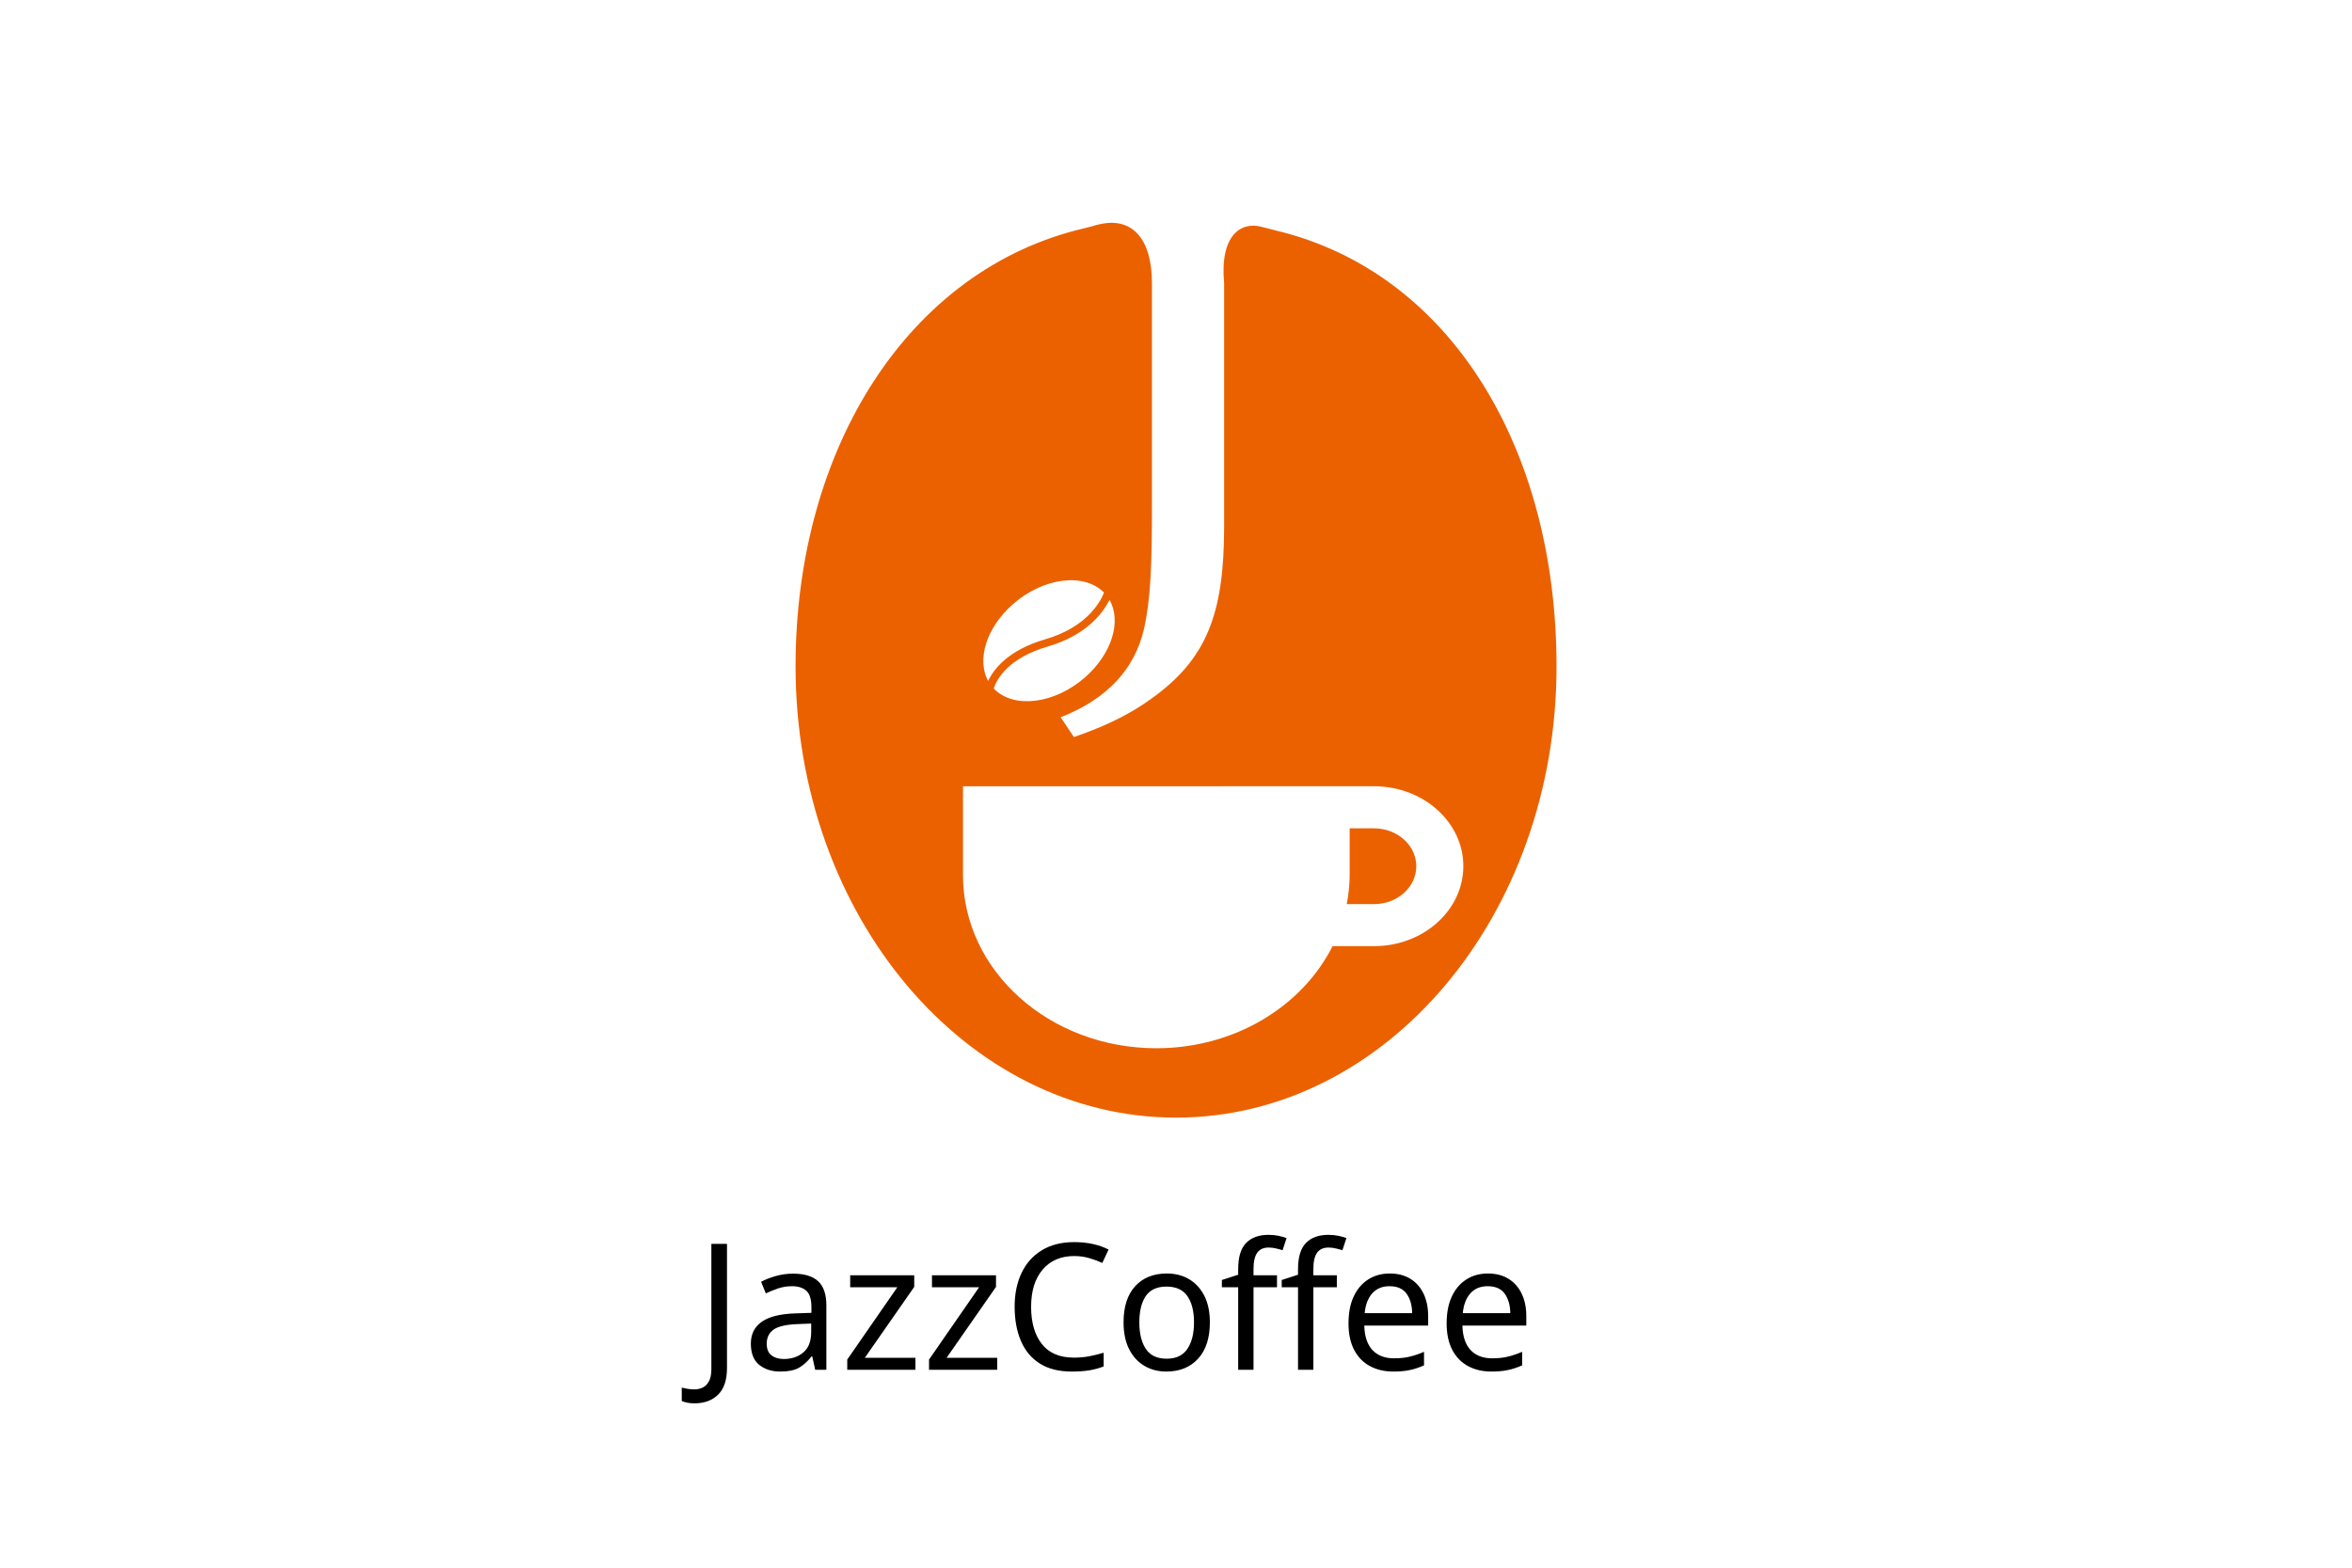
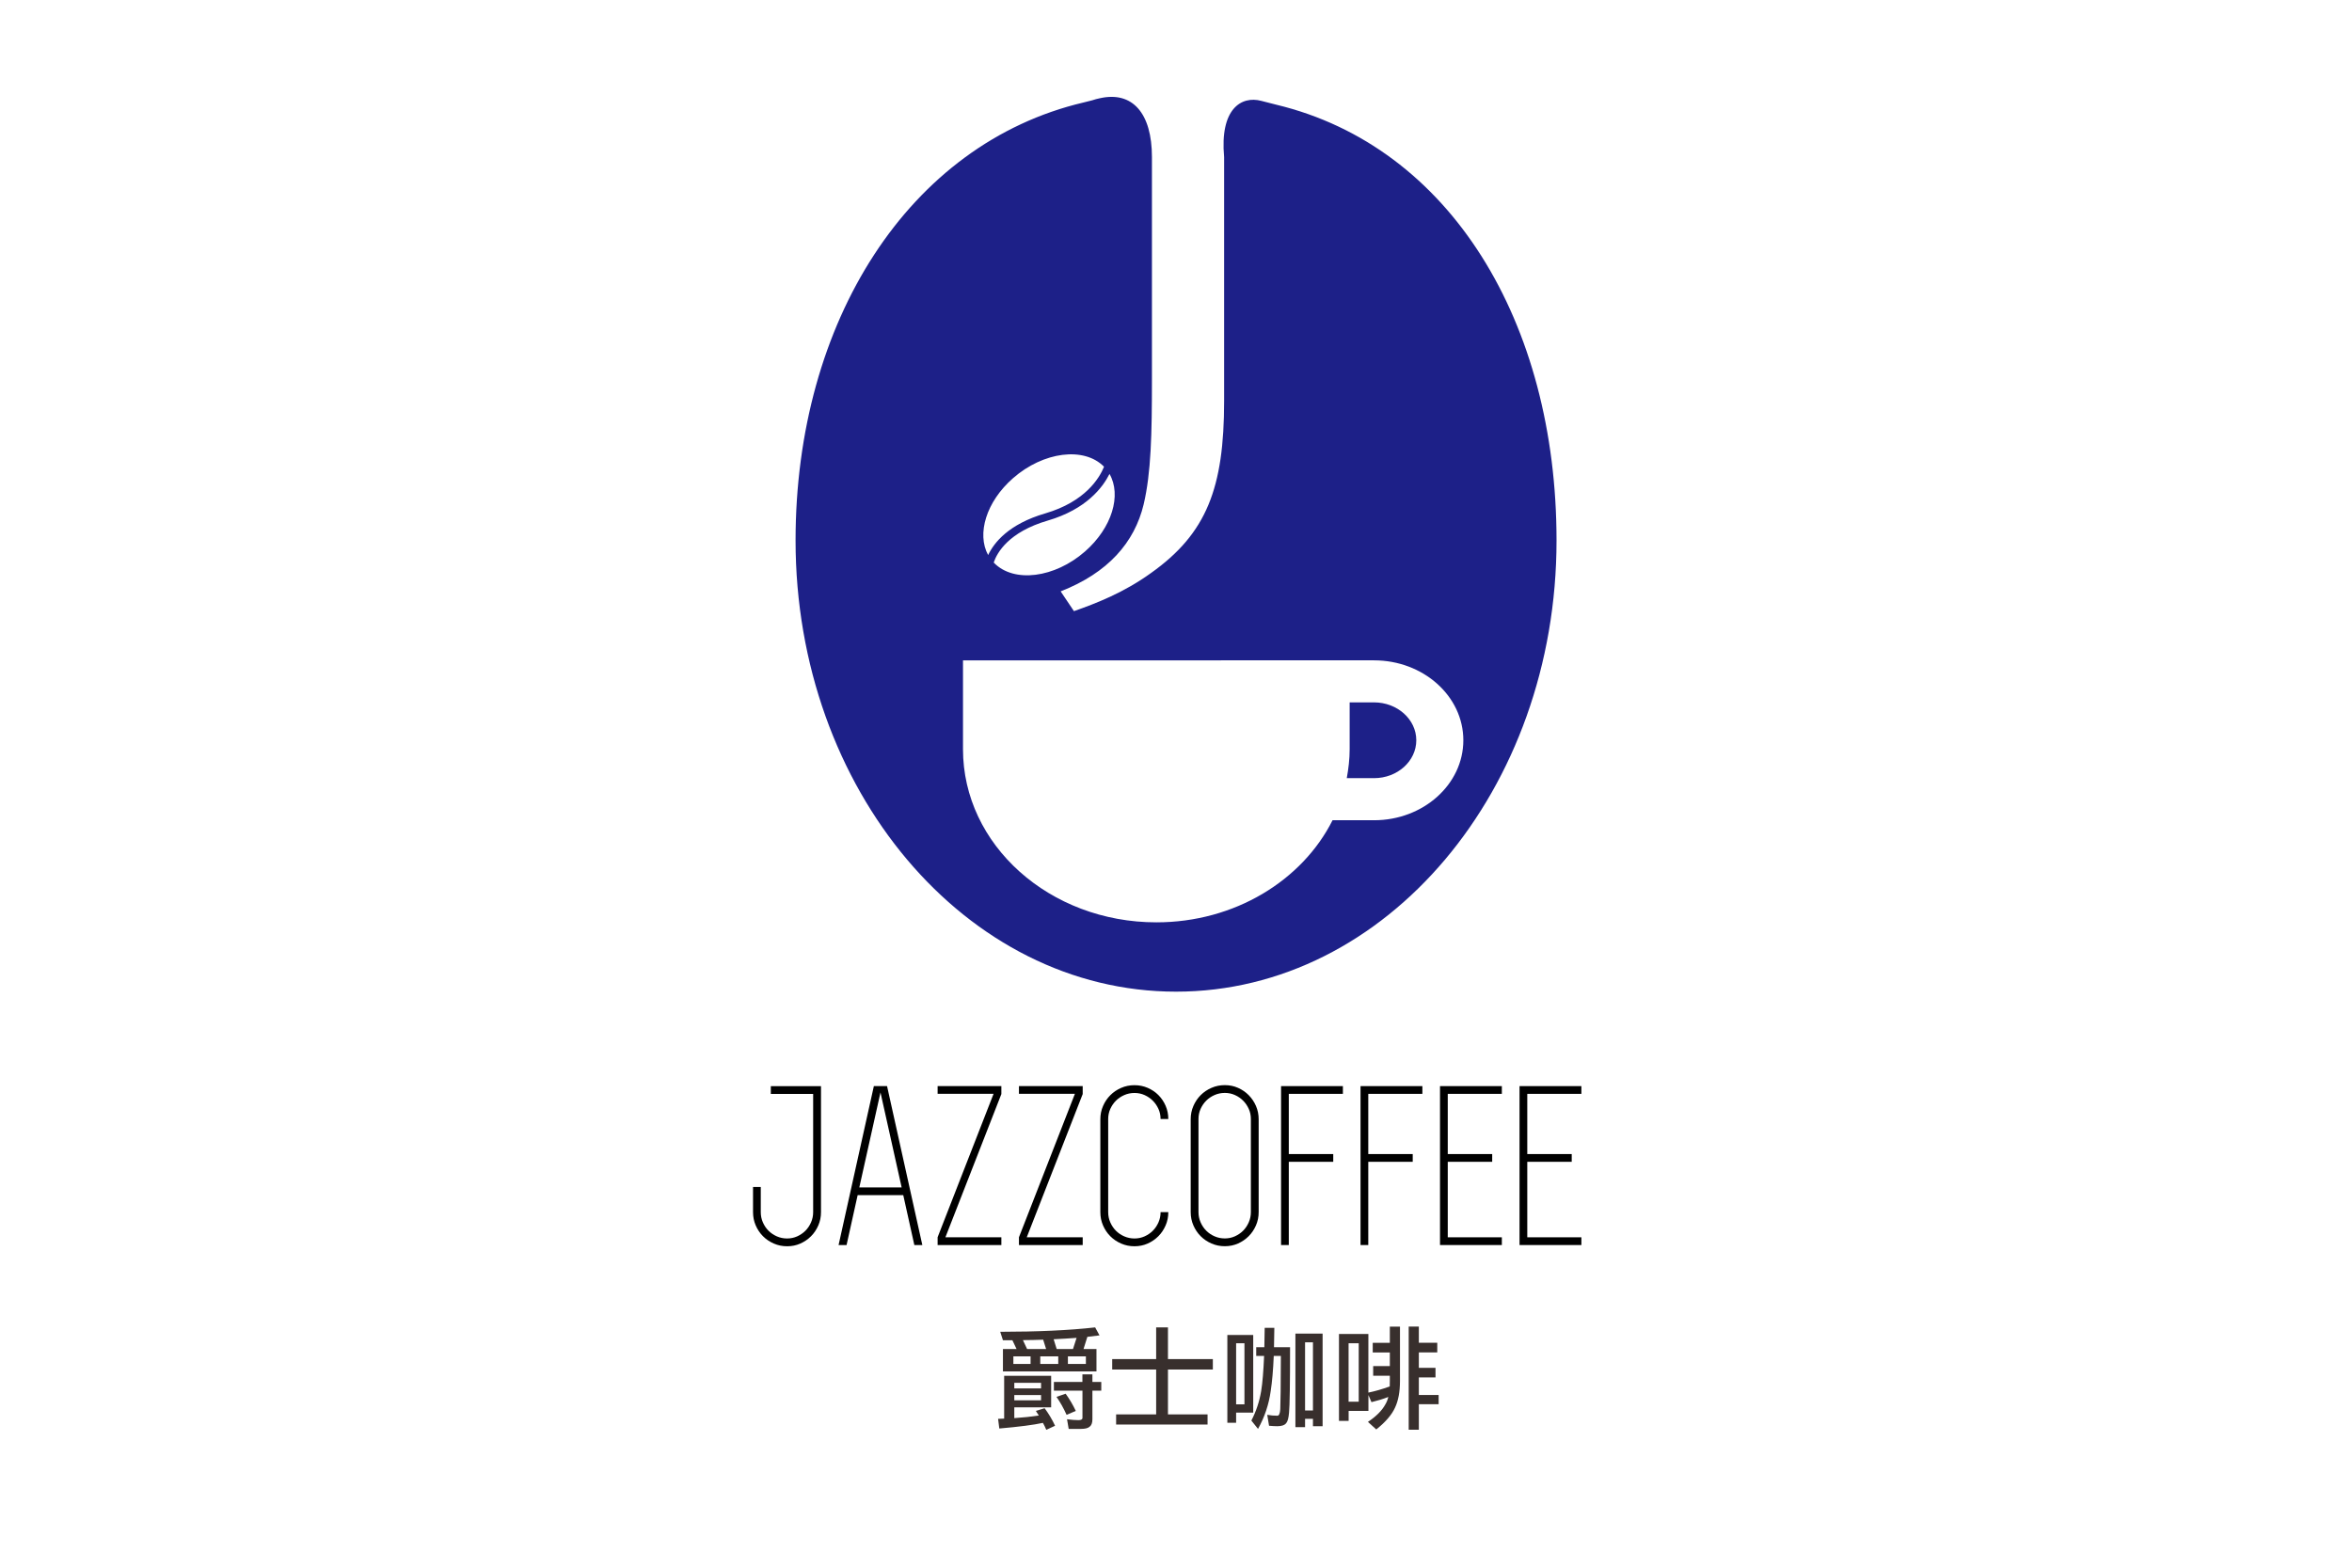
<svg xmlns="http://www.w3.org/2000/svg" version="1.1" id="圖層_1" x="0px" y="0px" viewBox="0 0 480 320" style="enable-background:new 0 0 480 320;" xml:space="preserve">
  <style type="text/css">
- 	.st0{fill:#9E3223;}
- 	.st1{fill:#88431D;}
- 	.st2{fill:#373A36;}
- 	.st3{fill:#5B4926;}
- 	.st4{fill:#FFC844;}
- 	.st5{font-family:'LessLight';}
- 	.st6{font-size:36px;}
- 	.st7{fill:#00754A;}
- 	.st8{fill:#EB6100;}
+ 	.st0{fill:#1D2C6A;}
+ 	.st1{fill:#5B4926;}
+ 	.st2{fill:#1D2088;}
+ 	.st3{fill:#382F2D;}
+ 	.st4{fill:#102042;}
+ 	.st5{fill:#112E8C;}
</style>
-   <text transform="matrix(0.9863 0 0 1 141.9088 279.6062)" class="st5 st6">JazzCoffee</text>
  <g>
-     <path class="st8" d="M260.5,47.08c-0.26-0.06-1.22-0.31-3.09-0.79c-4.09-1.09-8.5,1.65-7.59,11.48v49.77   c0,17.76-3.56,27.04-14.9,35.11c-5.59,4.04-11.18,6.19-15.75,7.8l-2.71-4.04c9.65-3.77,15.07-9.96,16.94-17.76   c1.52-6.46,1.69-14.26,1.69-25.56V57.77c0-8.94-3.97-13.52-10.66-12c-0.6,0.11-0.88,0.22-1.55,0.42l-1.75,0.44   c-35.61,8.38-58.77,44.7-58.77,89.4c0,50.86,34.77,92.1,77.65,92.1s77.65-41.23,77.65-92.1C317.65,91.45,295.95,55.6,260.5,47.08z    M221.44,138.26c-6.19,5.43-14.51,6.48-18.56,2.36c-0.03-0.03-0.05-0.06-0.08-0.09c0.69-2.04,3.06-6.23,11.03-8.56   c3.93-1.15,6.74-2.84,8.73-4.59c1.99-1.74,3.17-3.54,3.87-4.93C228.92,126.77,226.95,133.43,221.44,138.26z M206.74,123.31   c6.19-5.43,14.51-6.48,18.56-2.35c0,0.01,0.01,0.01,0.01,0.02c-0.93,2.29-3.82,7.12-11.98,9.51c-7.48,2.18-10.47,5.97-11.67,8.51   C199.29,134.67,201.28,128.1,206.74,123.31z M280.42,193.13h-8.47c-6.18,12.28-19.95,20.84-35.96,20.84   c-21.8,0-39.46-15.82-39.46-35.33V160.5h52.65v-0.01h31.23c10.06,0,18.23,7.31,18.23,16.31   C298.64,185.81,290.47,193.13,280.42,193.13z" />
-     <path class="st8" d="M280.41,169.08h-4.97v9.57c0,2.02-0.24,3.98-0.59,5.9h5.56c4.77,0,8.63-3.47,8.63-7.74   C289.04,172.55,285.17,169.08,280.41,169.08z" />
+     <path d="M167.55,221.7v1.63v7.68v1.68v14.74c0,0.96-0.18,1.86-0.55,2.71c-0.37,0.85-0.86,1.58-1.49,2.21s-1.35,1.12-2.18,1.49   c-0.83,0.37-1.73,0.55-2.69,0.55s-1.86-0.18-2.71-0.55c-0.85-0.37-1.58-0.86-2.21-1.49s-1.12-1.36-1.49-2.21   c-0.37-0.85-0.55-1.75-0.55-2.71v-5.14h1.58v5.14c0,0.74,0.14,1.43,0.43,2.09c0.29,0.66,0.67,1.22,1.15,1.7   c0.48,0.48,1.05,0.86,1.7,1.15c0.66,0.29,1.35,0.43,2.09,0.43s1.42-0.14,2.06-0.43c0.64-0.29,1.2-0.67,1.68-1.15   c0.48-0.48,0.86-1.05,1.15-1.71c0.29-0.66,0.43-1.35,0.43-2.09v-14.76v-1.68v-7.69h-8.64v-1.58h8.64H167.55z" />
+     <path d="M186.6,254.14l-2.26-10.18h-9.31l-2.26,10.18h-1.63l7.2-32.45h2.69l7.2,32.45H186.6z M175.37,242.38h8.64l-4.32-19.39   L175.37,242.38z" />
+     <path d="M192.94,252.56h11.42v1.58h-13.01v-1.59l11.42-29.28h-11.42v-1.58h13.01v1.63L192.94,252.56z" />
+     <path d="M209.54,252.56h11.42v1.58h-13.01v-1.59l11.42-29.28h-11.42v-1.58h13.01v1.63L209.54,252.56z" />
+     <path d="M231.53,252.8c0.74,0,1.42-0.14,2.06-0.43c0.64-0.29,1.2-0.67,1.68-1.15c0.48-0.48,0.86-1.05,1.15-1.7   c0.29-0.66,0.43-1.35,0.43-2.09h1.58c0,0.96-0.18,1.86-0.55,2.71c-0.37,0.85-0.86,1.58-1.49,2.21s-1.35,1.12-2.18,1.49   c-0.83,0.37-1.73,0.55-2.69,0.55s-1.86-0.18-2.71-0.55c-0.85-0.37-1.58-0.86-2.21-1.49s-1.12-1.36-1.49-2.21   c-0.37-0.85-0.55-1.75-0.55-2.71v-18.96c0-0.96,0.18-1.86,0.55-2.71s0.86-1.58,1.49-2.21s1.36-1.12,2.21-1.49   c0.85-0.37,1.75-0.55,2.71-0.55s1.86,0.18,2.69,0.54c0.83,0.36,1.56,0.84,2.18,1.46s1.12,1.35,1.49,2.2   c0.37,0.85,0.55,1.75,0.55,2.71h-1.58c0-0.74-0.14-1.42-0.43-2.06c-0.29-0.64-0.67-1.2-1.15-1.68c-0.48-0.48-1.04-0.86-1.68-1.15   c-0.64-0.29-1.33-0.43-2.06-0.43c-0.74,0-1.43,0.14-2.09,0.43c-0.66,0.29-1.22,0.67-1.7,1.15c-0.48,0.48-0.86,1.04-1.15,1.68   s-0.43,1.33-0.43,2.07v18.99c0,0.74,0.14,1.43,0.43,2.09c0.29,0.66,0.67,1.23,1.15,1.71c0.48,0.48,1.05,0.87,1.7,1.15   C230.1,252.66,230.79,252.8,231.53,252.8z" />
+     <path d="M249.96,254.38c-0.96,0-1.86-0.18-2.71-0.55c-0.85-0.37-1.58-0.86-2.21-1.49s-1.12-1.36-1.49-2.21   c-0.37-0.85-0.55-1.75-0.55-2.71v-18.96c0-0.96,0.18-1.86,0.55-2.71s0.86-1.58,1.49-2.21s1.36-1.12,2.21-1.49   c0.85-0.37,1.75-0.55,2.71-0.55s1.86,0.18,2.69,0.55c0.83,0.37,1.56,0.86,2.18,1.49s1.12,1.36,1.49,2.21   c0.37,0.85,0.55,1.75,0.55,2.71v18.96c0,0.96-0.18,1.86-0.55,2.71c-0.37,0.85-0.86,1.58-1.49,2.21s-1.35,1.12-2.18,1.49   C251.82,254.2,250.92,254.38,249.96,254.38z M249.96,223.09c-0.74,0-1.43,0.14-2.09,0.43c-0.66,0.29-1.22,0.67-1.7,1.15   c-0.48,0.48-0.86,1.04-1.15,1.68s-0.43,1.33-0.43,2.07v18.99c0,0.74,0.14,1.43,0.43,2.09c0.29,0.66,0.67,1.23,1.15,1.71   c0.48,0.48,1.05,0.87,1.7,1.15c0.66,0.29,1.35,0.43,2.09,0.43c0.74,0,1.42-0.14,2.06-0.43c0.64-0.29,1.2-0.67,1.68-1.15   c0.48-0.48,0.86-1.05,1.15-1.71c0.29-0.66,0.43-1.35,0.43-2.09v-18.99c0-0.74-0.14-1.43-0.43-2.07c-0.29-0.64-0.67-1.2-1.15-1.68   c-0.48-0.48-1.04-0.87-1.68-1.15C251.38,223.23,250.7,223.09,249.96,223.09z" />
+     <path d="M263.02,223.28v12.29h9.07v1.58h-9.07v16.99h-1.58V221.7h1.58h11.04v1.58H263.02z" />
+     <path d="M279.24,223.28v12.29h9.07v1.58h-9.07v16.99h-1.58V221.7h1.58h11.04v1.58H279.24z" />
+     <path d="M295.46,223.28v12.29h9.07v1.58h-9.07v15.41h11.04v1.58h-11.04h-1.58V221.7h1.58h11.04v1.58H295.46z" />
+     <path d="M311.69,223.28v12.29h9.07v1.58h-9.07v15.41h11.04v1.58h-11.04h-1.58V221.7h1.58h11.04v1.58H311.69z" />
+   </g>
+   <g>
+     <g>
+       <path class="st2" d="M260.5,21.38c-0.26-0.06-1.22-0.31-3.09-0.79c-4.09-1.09-8.5,1.65-7.59,11.48v49.77    c0,17.76-3.56,27.04-14.9,35.11c-5.59,4.04-11.18,6.19-15.75,7.8l-2.71-4.04c9.65-3.77,15.07-9.96,16.94-17.76    c1.52-6.46,1.69-14.26,1.69-25.56V32.06c0-8.94-3.97-13.52-10.66-12c-0.6,0.11-0.88,0.22-1.55,0.42l-1.75,0.44    c-35.61,8.38-58.77,44.7-58.77,89.4c0,50.86,34.77,92.1,77.65,92.1s77.65-41.23,77.65-92.1C317.65,65.75,295.95,29.9,260.5,21.38z     M221.44,112.56c-6.19,5.43-14.51,6.48-18.56,2.35c-0.03-0.03-0.05-0.06-0.08-0.09c0.69-2.04,3.06-6.23,11.03-8.56    c3.93-1.15,6.74-2.84,8.73-4.59c1.99-1.74,3.17-3.54,3.87-4.93C228.92,101.07,226.95,107.73,221.44,112.56z M206.74,97.61    c6.19-5.43,14.51-6.48,18.56-2.35c0,0.01,0.01,0.01,0.01,0.02c-0.93,2.29-3.82,7.12-11.98,9.51c-7.48,2.18-10.47,5.97-11.67,8.51    C199.29,108.97,201.28,102.39,206.74,97.61z M280.42,167.43h-8.47c-6.18,12.28-19.95,20.84-35.96,20.84    c-21.8,0-39.46-15.82-39.46-35.33V134.8h52.65v-0.01h31.23c10.06,0,18.23,7.31,18.23,16.31    C298.64,160.11,290.47,167.43,280.42,167.43z" />
+     </g>
+     <g>
+       <path class="st2" d="M280.41,143.37h-4.97v9.57c0,2.02-0.24,3.98-0.59,5.9h5.56c4.77,0,8.63-3.47,8.63-7.74    C289.04,146.84,285.17,143.37,280.41,143.37z" />
+     </g>
+   </g>
+   <g>
+     <path class="st3" d="M214.52,280.82v6.45H207v2.2c1.84-0.12,3.5-0.3,5-0.53c-0.2-0.32-0.4-0.63-0.6-0.94l1.79-0.55   c0.83,1.12,1.54,2.31,2.13,3.58l-1.79,0.83c-0.21-0.5-0.44-0.98-0.69-1.42c-1.87,0.41-4.83,0.8-8.9,1.15l-0.25-1.97   c0.43-0.02,0.84-0.03,1.24-0.05v-8.74H214.52z M223.5,270.95l0.89,1.63c-0.79,0.11-1.62,0.21-2.48,0.3l-0.78,2.48h2.64v4.57h-19.09   v-4.57h2.78l-0.85-1.79h-1.93l-0.55-1.72C211.75,271.84,218.2,271.55,223.5,270.95z M210.32,278.41v-1.54h-3.51v1.54H210.32z    M207,283.41h5.46v-1.15H207V283.41z M207,285.84h5.46v-1.08H207V285.84z M209.61,275.36h3.88l-0.6-1.9   c-1.35,0.05-2.72,0.08-4.13,0.09L209.61,275.36z M215.97,278.41v-1.54h-3.67v1.54H215.97z M215.65,275.36h3.33l0.73-2.27   c-1.48,0.11-3.04,0.2-4.68,0.28L215.65,275.36z M215.07,282.08h5.83v-1.54h2.04v1.54h1.81v1.79h-1.81v5.83   c0,0.72-0.18,1.22-0.53,1.49c-0.32,0.32-0.92,0.48-1.79,0.48h-2.52l-0.34-1.97c0.93,0.12,1.71,0.18,2.32,0.18   c0.55,0,0.83-0.15,0.83-0.46v-5.55h-5.83V282.08z M217.48,284.49c0.8,1.1,1.48,2.27,2.07,3.51l-1.88,0.8   c-0.63-1.39-1.32-2.62-2.06-3.67L217.48,284.49z M221.61,278.41v-1.54h-3.67v1.54H221.61z" />
+     <path class="st3" d="M226.98,277.42h8.97v-6.47h2.41v6.47h9.16v2.13h-9.16v9.16h8.08v2.07h-18.66v-2.07h8.17v-9.16h-8.97V277.42z" />
+     <path class="st3" d="M255.76,272.49v15.86h-3.49v2.07h-1.79v-17.92H255.76z M252.27,286.65h1.7v-12.46h-1.7V286.65z M256.38,274.99   h1.65c0.03-1.22,0.05-2.54,0.07-3.95h1.97c-0.02,1.41-0.04,2.72-0.07,3.95h3.28c0,7.51-0.07,11.96-0.21,13.36   c-0.09,1.09-0.28,1.8-0.57,2.13c-0.32,0.43-0.93,0.64-1.81,0.64c-0.49,0-1.05-0.03-1.7-0.09l-0.37-2.23   c0.67,0.12,1.36,0.18,2.06,0.18c0.35,0,0.55-0.45,0.6-1.35c0.06-1.1,0.1-4.72,0.12-10.85h-1.45c-0.12,2.88-0.33,5.26-0.62,7.16   c-0.38,2.74-1.25,5.32-2.59,7.73l-1.36-1.7c0.98-1.88,1.64-3.88,2-6.01c0.28-1.71,0.47-4.11,0.6-7.18h-1.61V274.99z M269.92,272.21   v18.91h-1.97v-1.51h-1.61v1.7h-1.97v-19.09H269.92z M266.34,287.91h1.61V274h-1.61V287.91z" />
+     <path class="st3" d="M279.26,272.3v11.96c1.41-0.29,2.86-0.71,4.36-1.26c0.01-0.35,0.02-0.72,0.02-1.1v-1.08h-3.4v-1.97h3.4v-2.78   h-3.49v-1.97h3.49v-3.3h2.07v11.11c0,2.2-0.34,4.02-1.03,5.46c-0.66,1.44-1.93,2.91-3.81,4.41l-1.7-1.54   c1.68-1.12,2.87-2.31,3.56-3.58c0.26-0.43,0.46-0.93,0.6-1.51c-1.01,0.4-2.16,0.75-3.44,1.06l-0.62-1.45V288h-4.04v2.04h-1.97   V272.3H279.26z M275.22,286.12h2.07v-11.93h-2.07V286.12z M287.49,270.79h2.07v3.3h3.76v1.97h-3.76v3.14h3.4v1.97h-3.4v3.58h4.04   v1.88h-4.04v5.21h-2.07V270.79z" />
  </g>
</svg>
